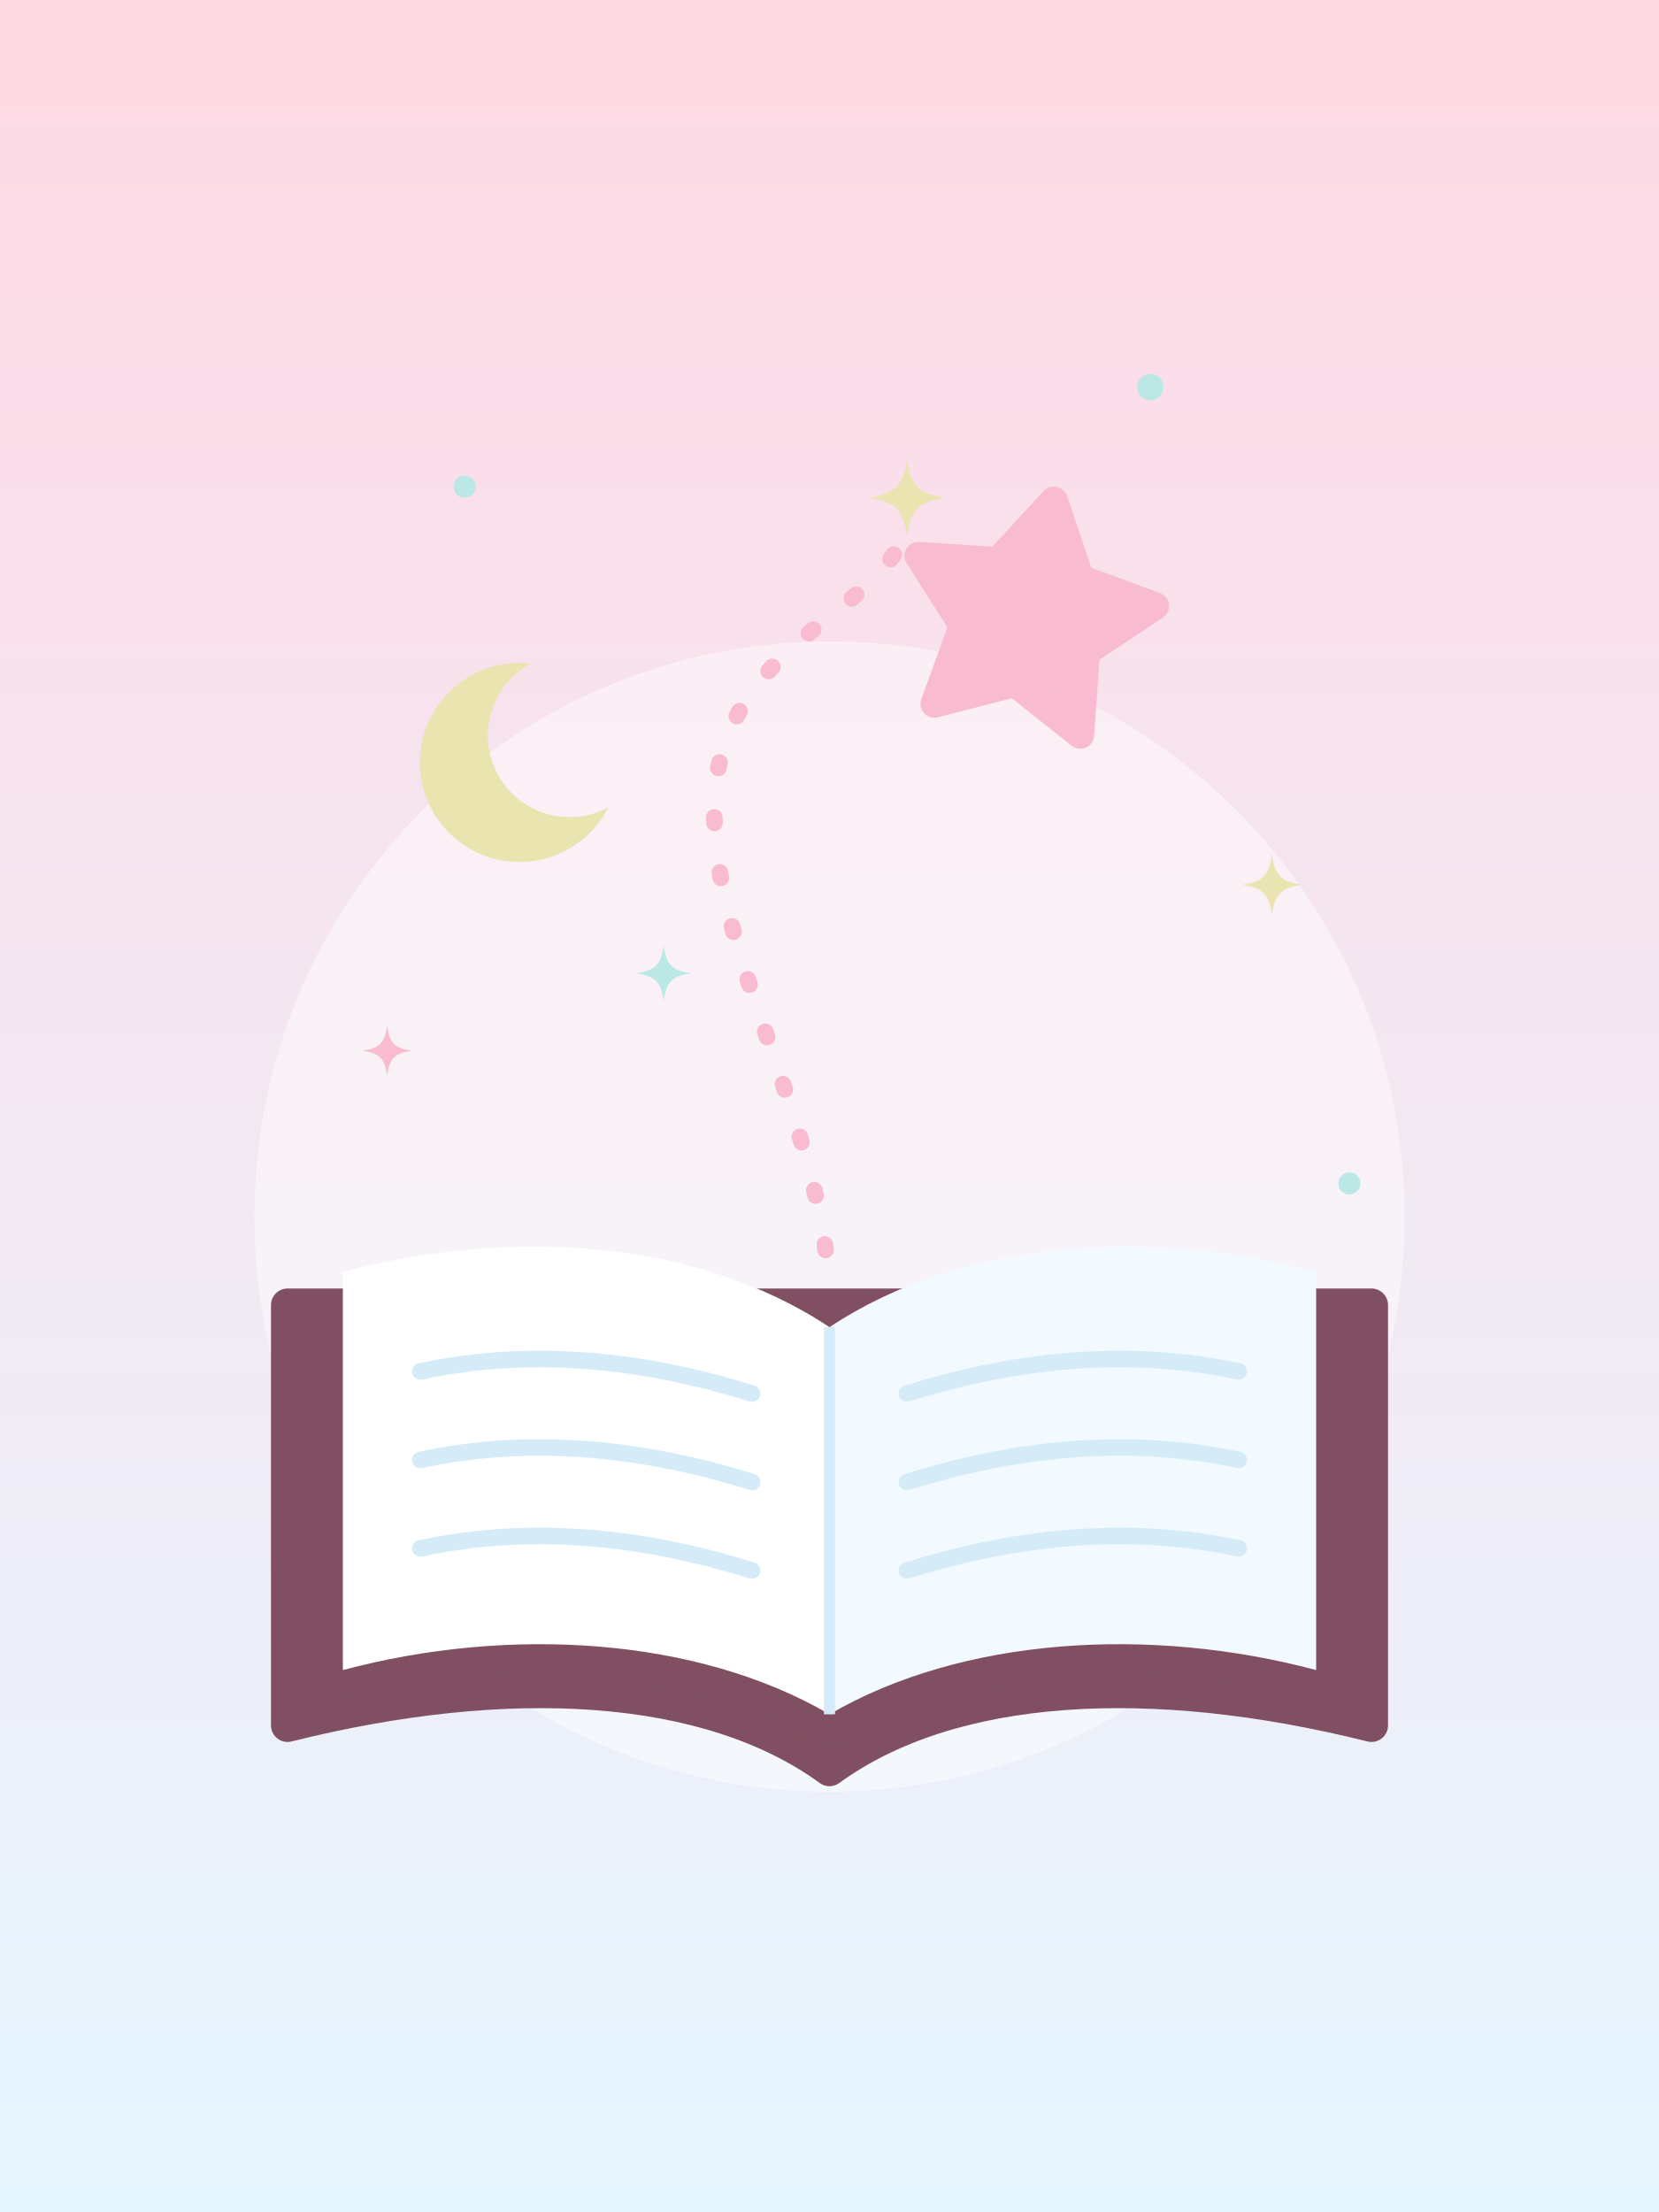
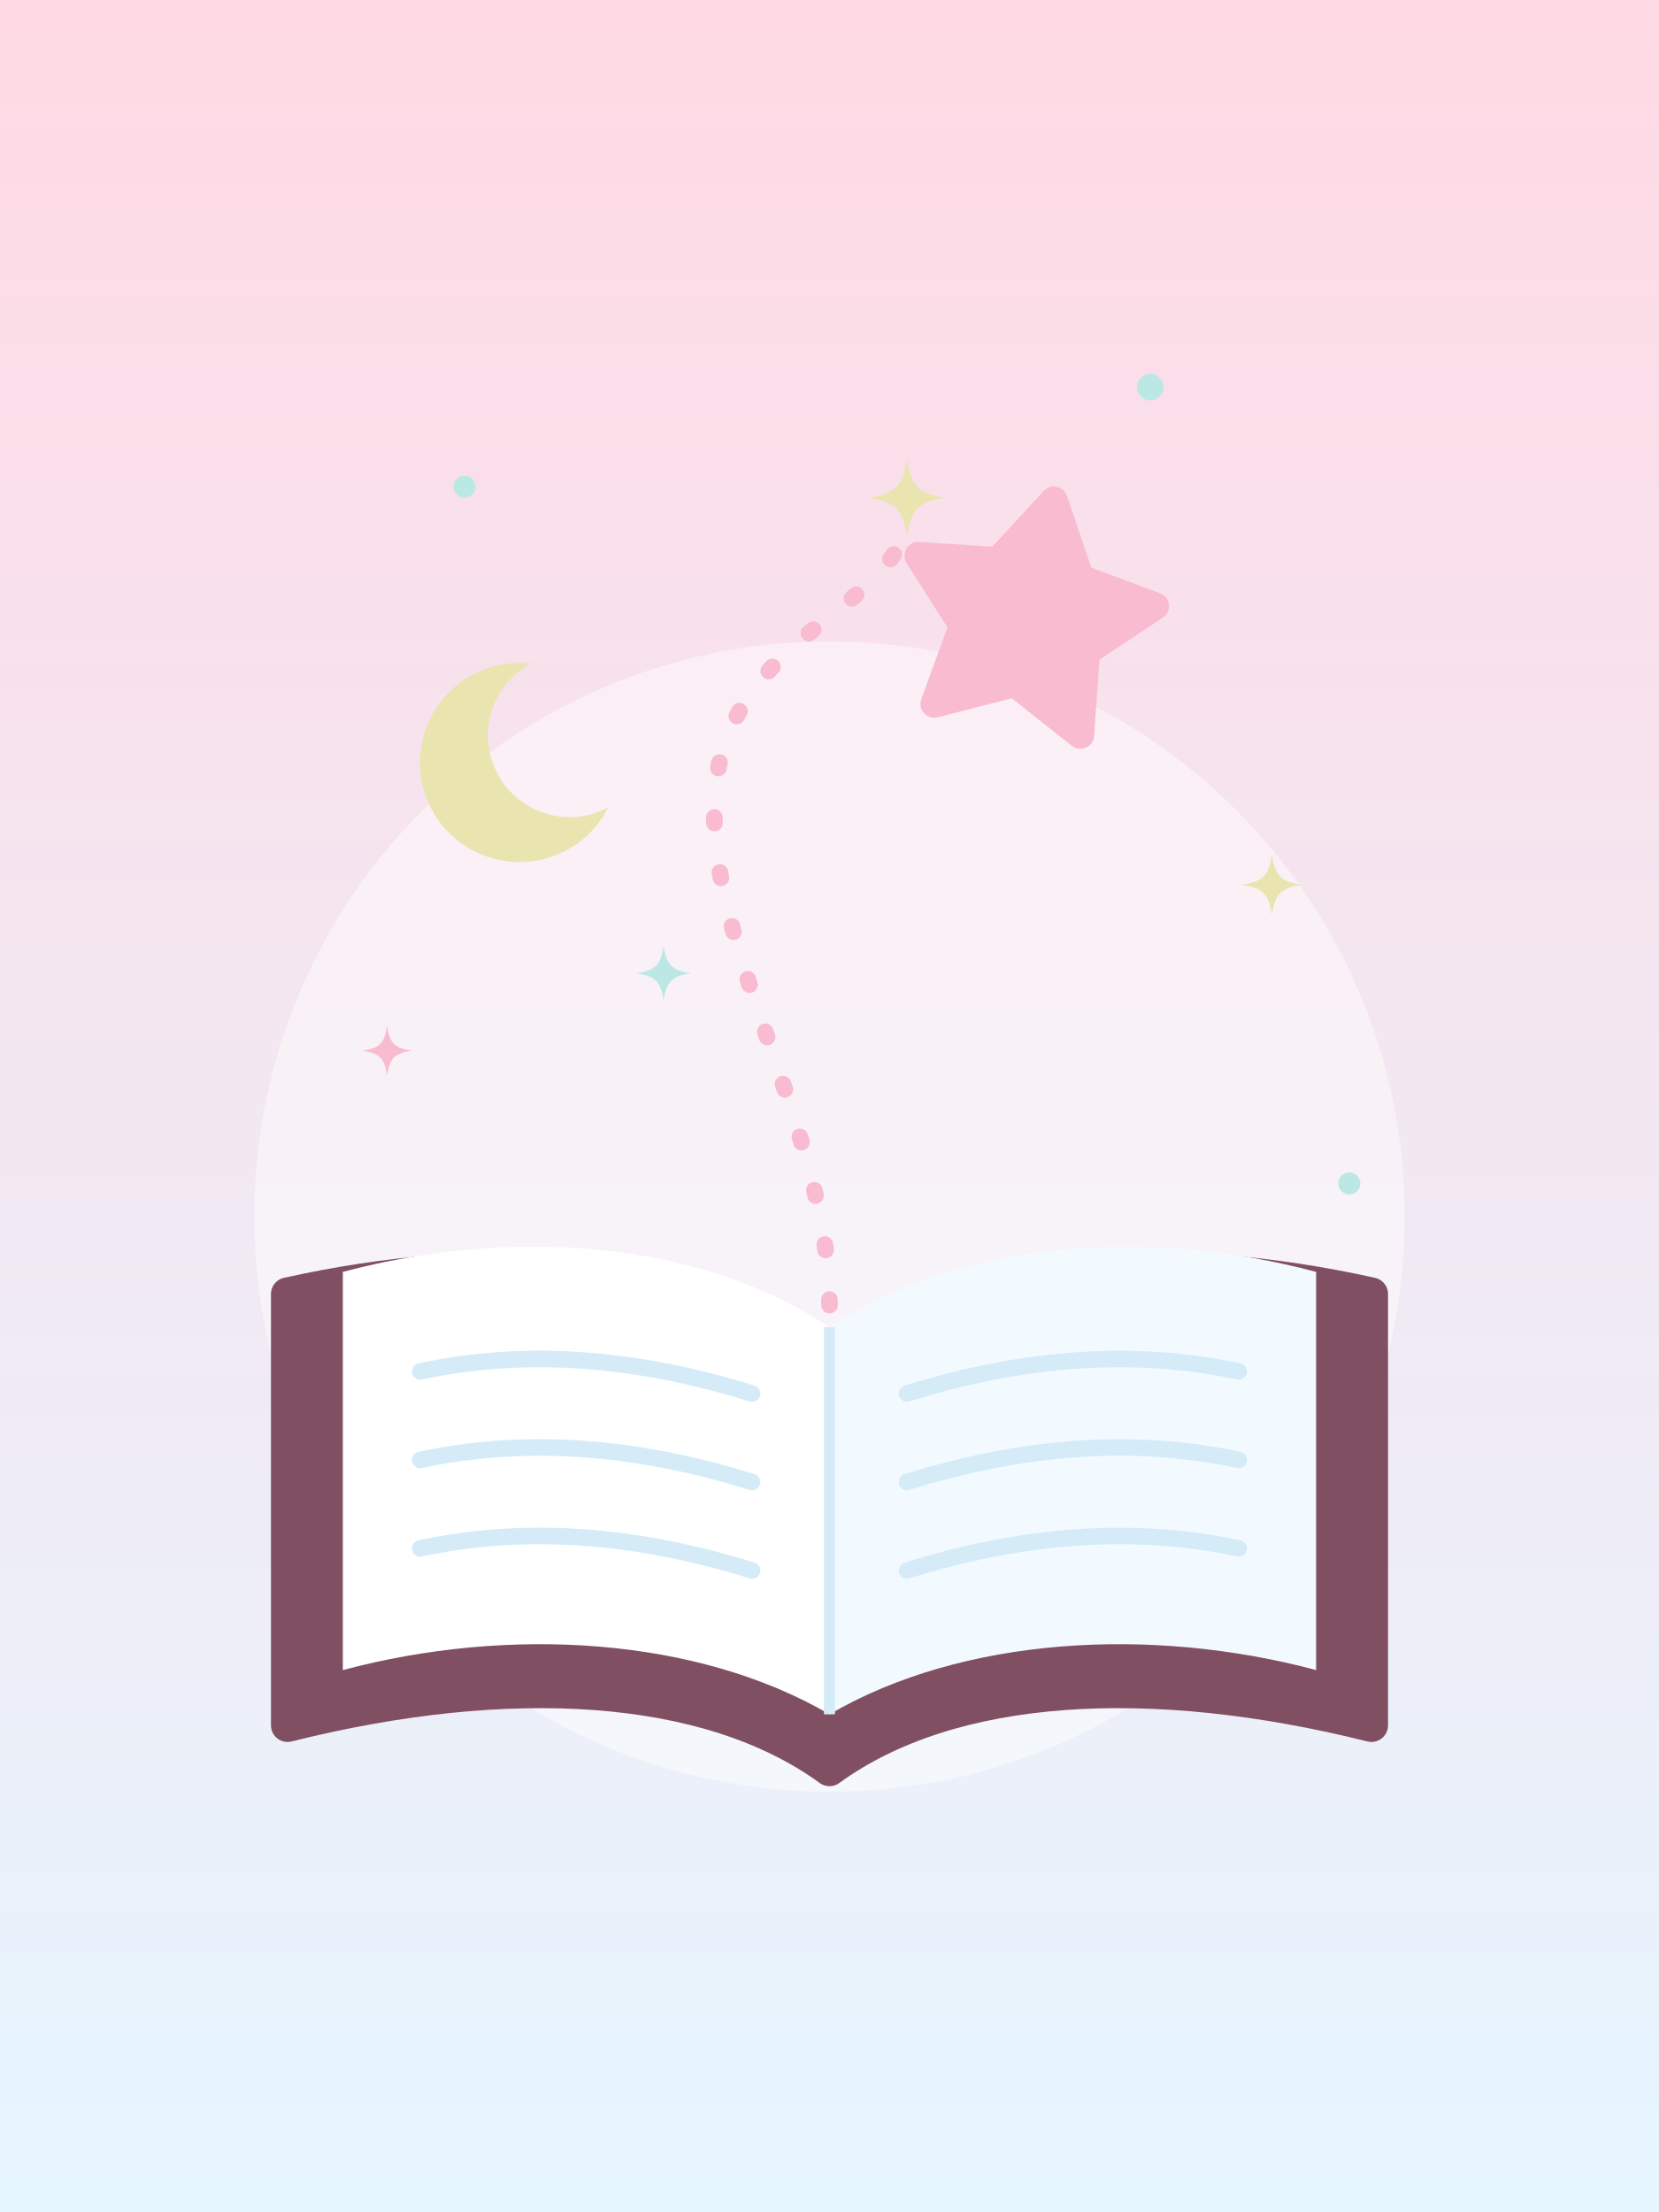
<svg xmlns="http://www.w3.org/2000/svg" viewBox="0 0 300 400">
  <defs>
    <linearGradient id="a" x1="0" y1="0" x2="0" y2="1">
      <stop offset="0" stop-color="#ffd9e4" />
      <stop offset="1" stop-color="#e6f6ff" />
    </linearGradient>
    <path id="s" d="M0-10C1-3 3-1 10 0C3 1 1 3 0 10C-1 3-3 1-10 0C-3-1-1-3 0-10Z" />
  </defs>
  <rect width="300" height="400" fill="url(#a)" />
  <circle cx="150" cy="220" r="104" fill="#fff" opacity=".45" />
  <path d="M150 236C150 200 120 160 132 132C140 114 158 110 164 96" fill="none" stroke="#f8bbd0" stroke-width="3" stroke-dasharray="1 9" stroke-linecap="round" />
  <path d="M96 120a18 18 0 1 0 14 26a14 14 0 1 1-14-26Z" fill="#eae4b1" />
  <g transform="translate(186 112) rotate(12)">
    <path d="M0-22L7.6-9.2 21.9-7.1 11.4 3.6 13.5 18.5 0 11.8-13.5 18.5-11.4 3.6-21.9-7.1-7.6-9.2Z" fill="#f8bbd0" stroke="#f8bbd0" stroke-width="5" stroke-linejoin="round" />
  </g>
  <use href="#s" transform="translate(164 90) scale(.7)" fill="#eae4b1" />
  <use href="#s" transform="translate(120 176) scale(.5)" fill="#bbe8e4" />
  <use href="#s" transform="translate(230 160) scale(.55)" fill="#eae4b1" />
  <use href="#s" transform="translate(70 190) scale(.45)" fill="#f8bbd0" />
  <g fill="#bbe8e4">
    <circle cx="208" cy="70" r="2.4" />
    <circle cx="84" cy="88" r="2" />
    <circle cx="244" cy="214" r="2" />
  </g>
-   <path d="M52 236L52 312C92 302 128 304 150 320C172 304 208 302 248 312L248 236Z" fill="#805062" stroke="#805062" stroke-width="6" stroke-linejoin="round" />
+   <path d="M150 244C124 228 88 226 52 234V312C92 302 128 304 150 320C172 304 208 302 248 312V234C212 226 176 228 150 244Z" fill="#805062" stroke="#805062" stroke-width="6" stroke-linejoin="round" />
  <path d="M150 240C126 224 92 222 62 230V302C92 294 126 296 150 310Z" fill="#fff" />
  <path d="M150 240C174 224 208 222 238 230V302C208 294 174 296 150 310Z" fill="#f3faff" />
  <g fill="none" stroke="#d5ecf8" stroke-width="3" stroke-linecap="round">
    <path d="M76 248q28-6 60 4M76 264q28-6 60 4M76 280q28-6 60 4M164 252q32-10 60-4M164 268q32-10 60-4M164 284q32-10 60-4" />
  </g>
  <path d="M150 240V310" stroke="#d5ecf8" stroke-width="2" />
</svg>
